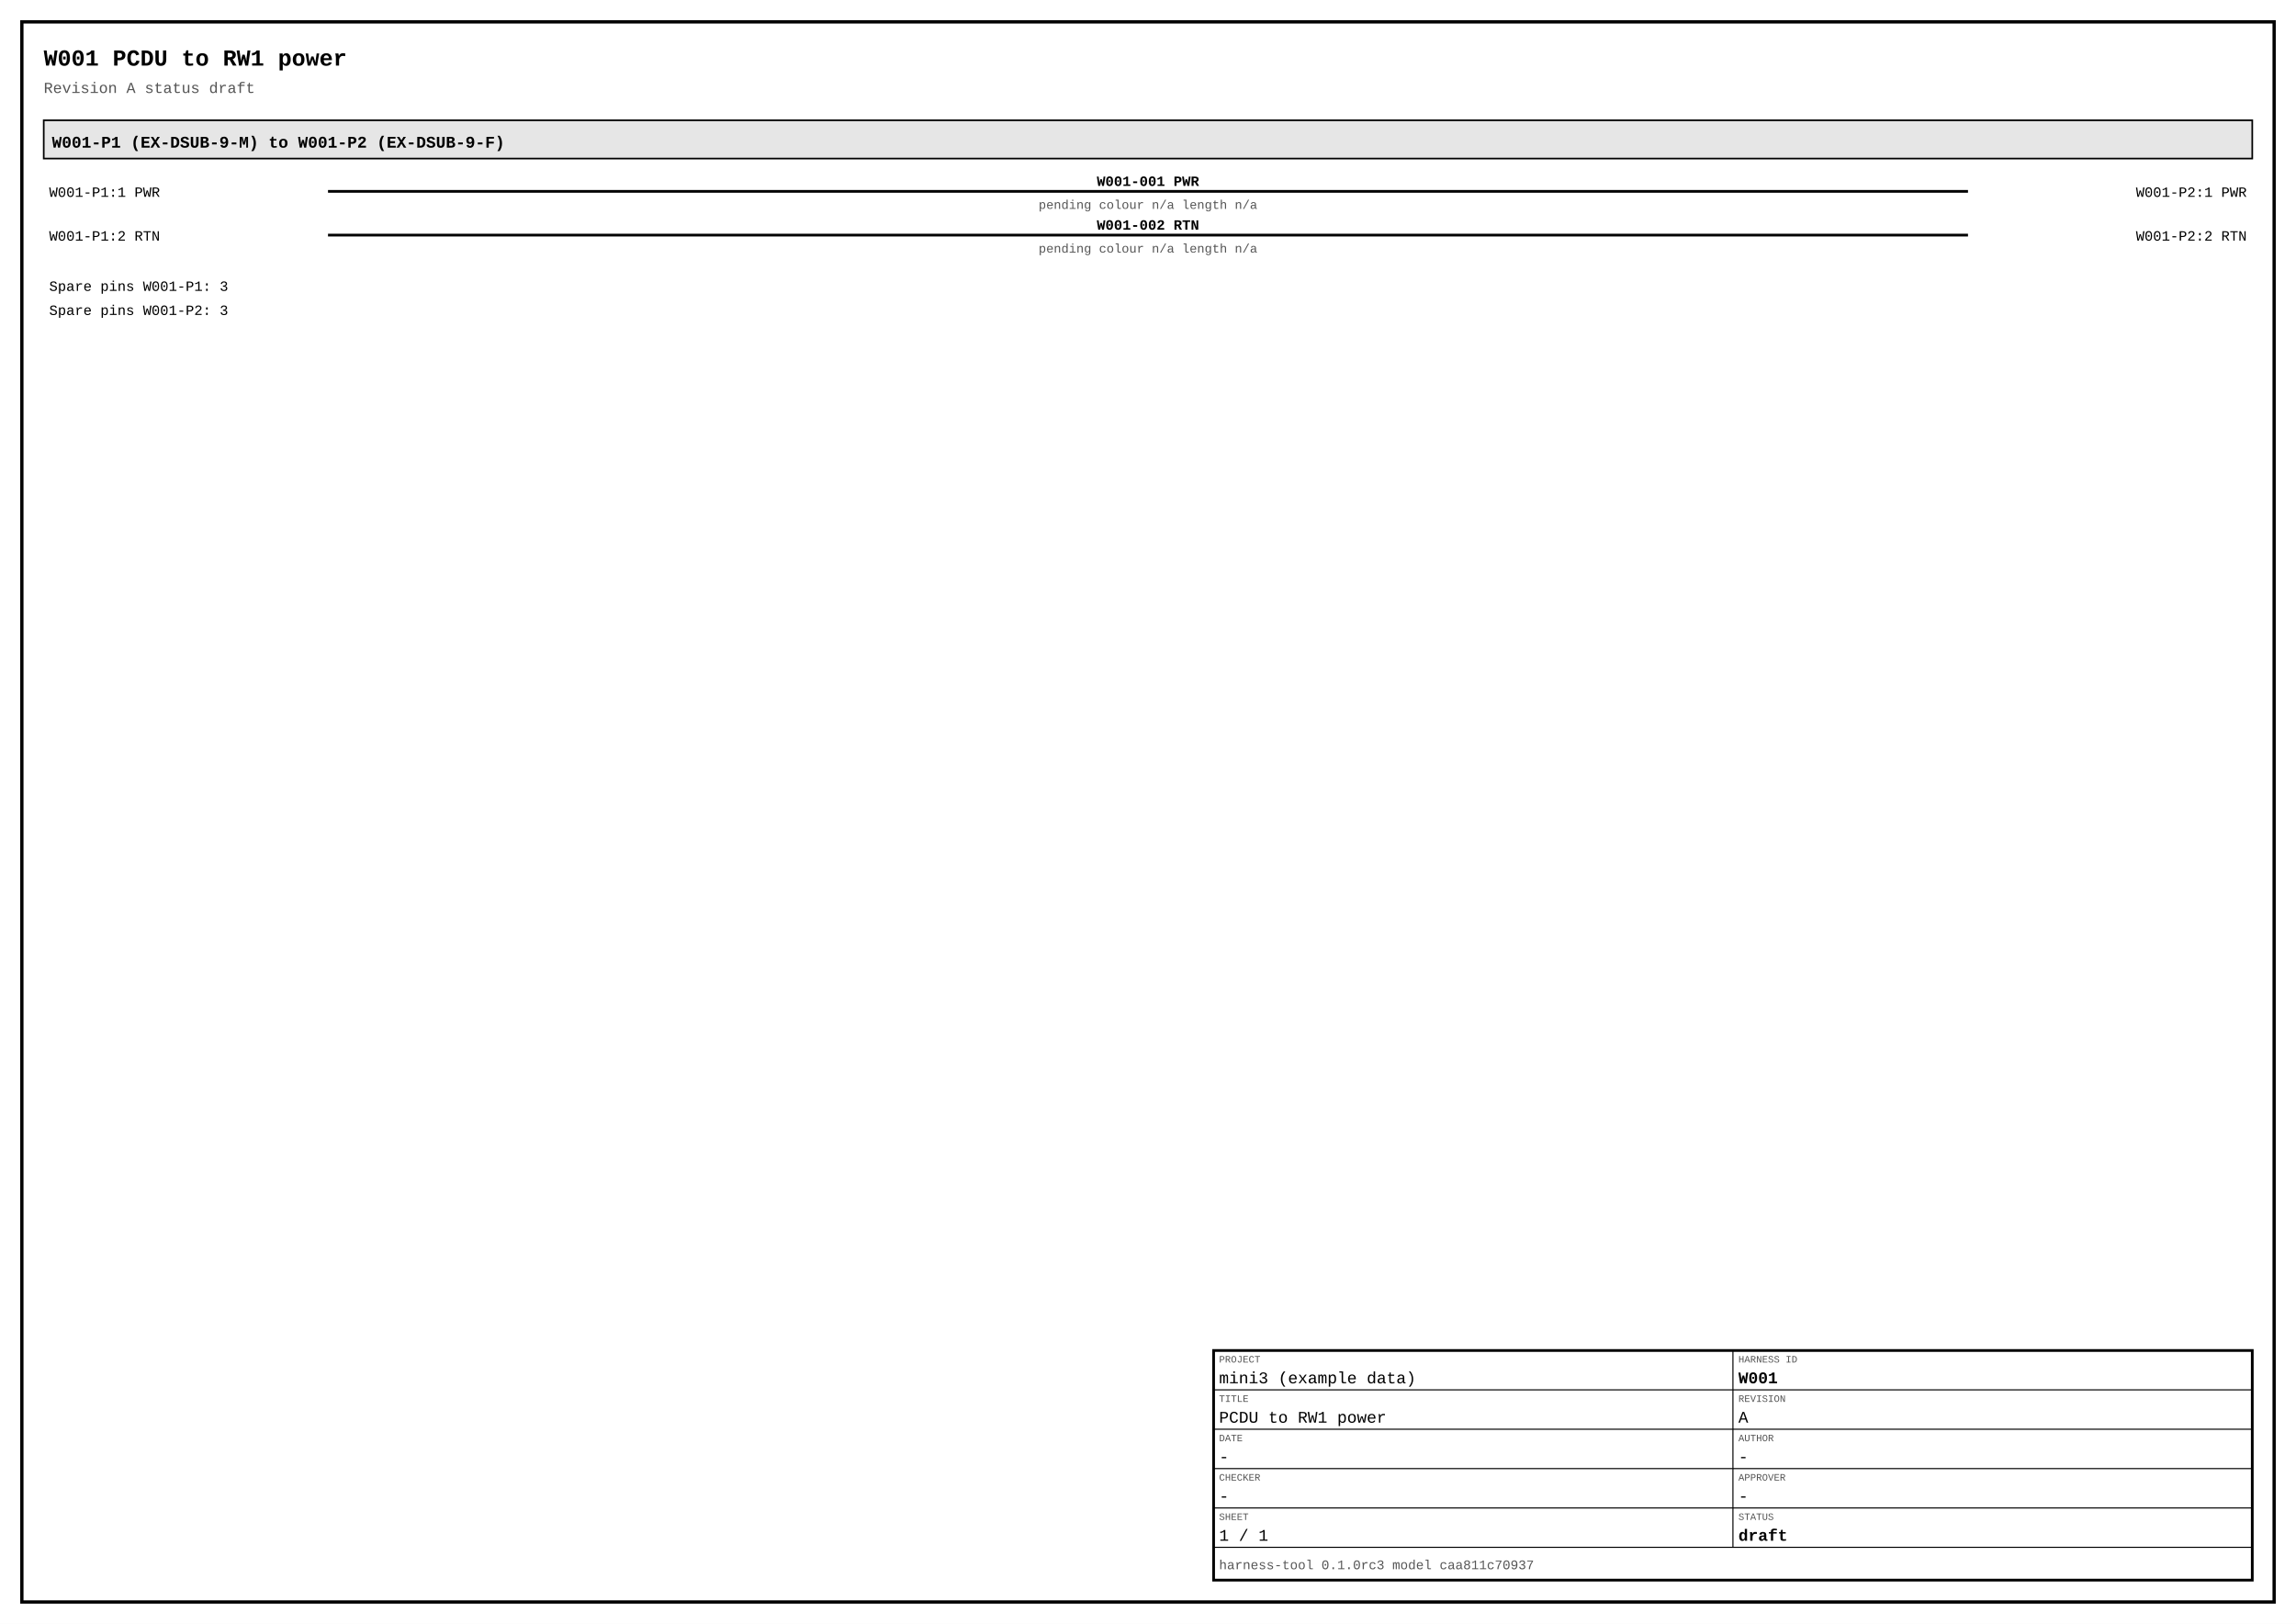
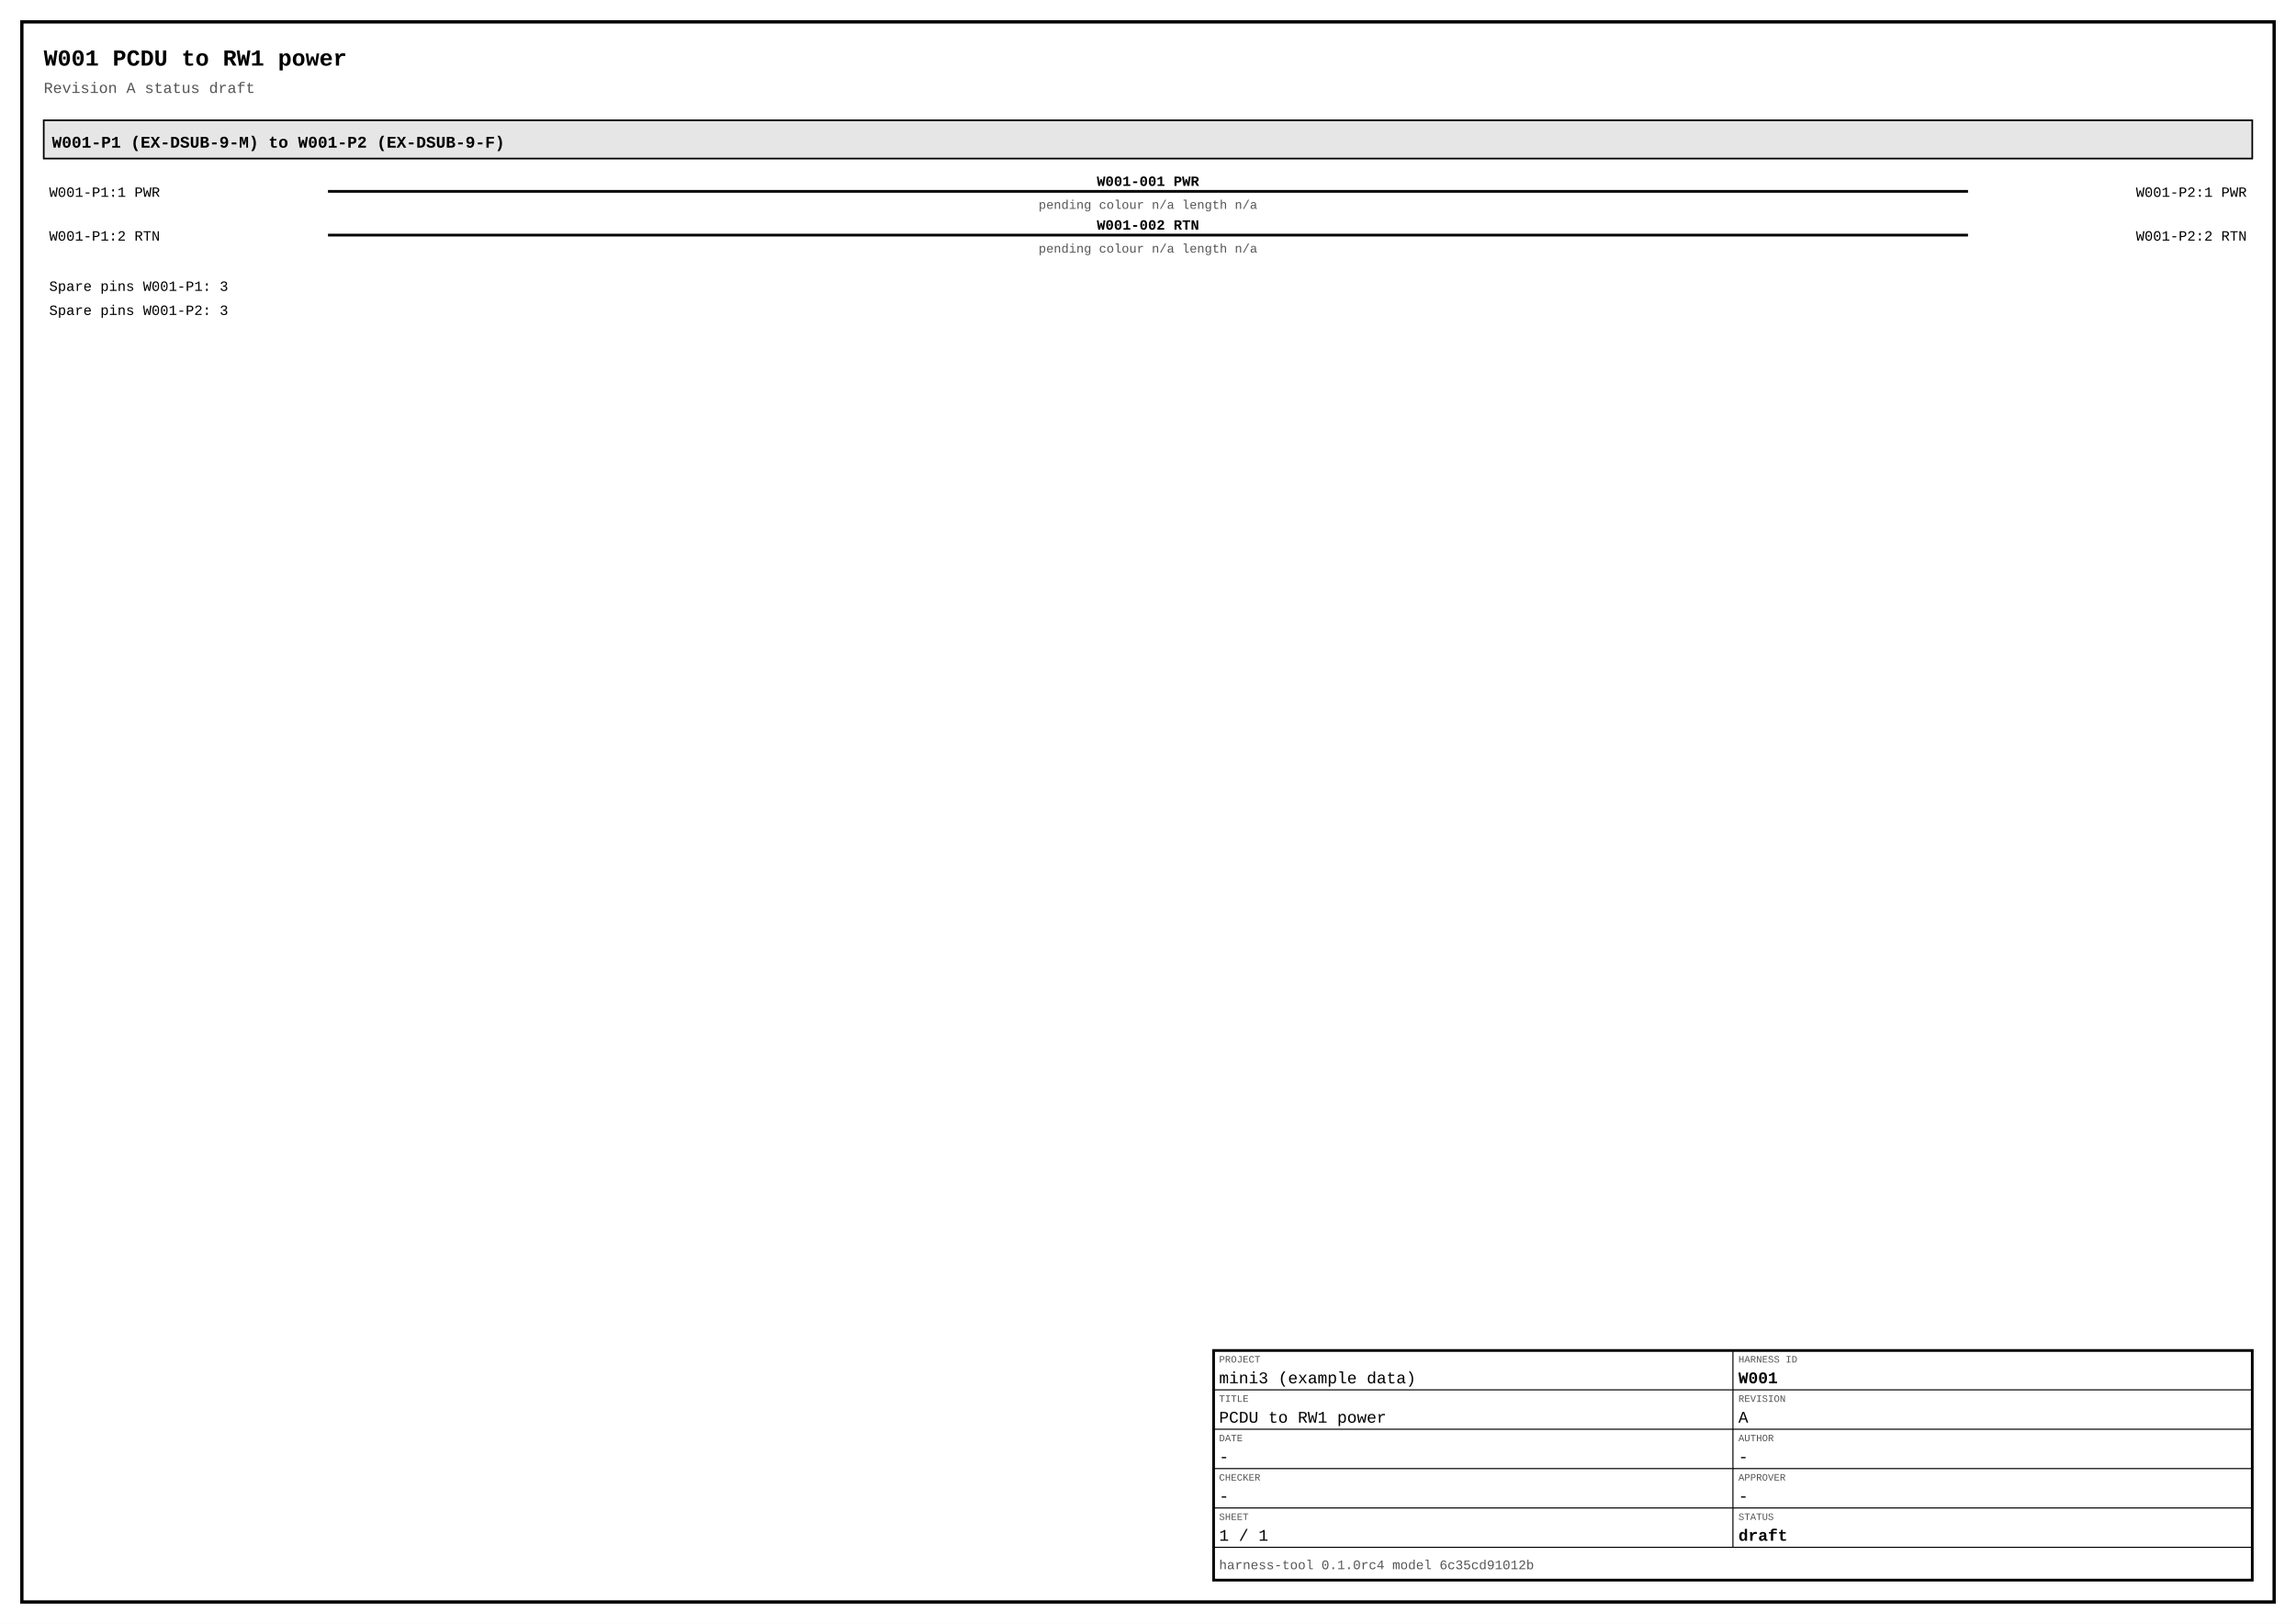
<svg xmlns="http://www.w3.org/2000/svg" width="420mm" height="297mm" viewBox="0 0 420 297" font-family="Courier New, Courier, monospace">
  <rect x="0" y="0" width="420" height="297" fill="#ffffff" />
  <rect x="4" y="4" width="412" height="289" fill="none" stroke="#000000" stroke-width="0.6" />
  <text x="8" y="12" font-size="4.2" font-weight="bold" text-anchor="start" fill="#000000">W001  PCDU to RW1 power</text>
  <text x="8" y="17" font-size="2.8" text-anchor="start" fill="#555555">Revision A  status draft</text>
  <rect x="8" y="22" width="404" height="7" fill="#e6e6e6" stroke="#000000" stroke-width="0.3" />
  <text x="9.5" y="27" font-size="3" font-weight="bold" text-anchor="start" fill="#000000">W001-P1 (EX-DSUB-9-M)  to  W001-P2 (EX-DSUB-9-F)</text>
  <text x="9" y="36" font-size="2.6" text-anchor="start" fill="#000000">W001-P1:1 PWR</text>
  <text x="411" y="36" font-size="2.6" text-anchor="end" fill="#000000">W001-P2:1 PWR</text>
  <line x1="60" y1="35" x2="360" y2="35" stroke="#000000" stroke-width="0.5" />
  <text x="210" y="34" font-size="2.6" font-weight="bold" text-anchor="middle" fill="#000000">W001-001  PWR</text>
  <text x="210" y="38.2" font-size="2.3" text-anchor="middle" fill="#555555">pending  colour n/a  length n/a  </text>
  <text x="9" y="44" font-size="2.6" text-anchor="start" fill="#000000">W001-P1:2 RTN</text>
  <text x="411" y="44" font-size="2.6" text-anchor="end" fill="#000000">W001-P2:2 RTN</text>
  <line x1="60" y1="43" x2="360" y2="43" stroke="#000000" stroke-width="0.5" />
  <text x="210" y="42" font-size="2.6" font-weight="bold" text-anchor="middle" fill="#000000">W001-002  RTN</text>
  <text x="210" y="46.2" font-size="2.3" text-anchor="middle" fill="#555555">pending  colour n/a  length n/a  </text>
  <text x="9" y="53.2" font-size="2.6" text-anchor="start" fill="#000000">Spare pins W001-P1: 3</text>
  <text x="9" y="57.6" font-size="2.6" text-anchor="start" fill="#000000">Spare pins W001-P2: 3</text>
  <rect x="222" y="247" width="190" height="42" fill="none" stroke="#000000" stroke-width="0.5" />
  <line x1="222" y1="247" x2="317" y2="247" stroke="#000000" stroke-width="0.2" />
  <text x="223" y="249.2" font-size="1.8" text-anchor="start" fill="#555555">PROJECT</text>
  <text x="223" y="253" font-size="3" text-anchor="start" fill="#000000">mini3 (example data)</text>
  <line x1="317" y1="247" x2="412" y2="247" stroke="#000000" stroke-width="0.2" />
  <text x="318" y="249.2" font-size="1.8" text-anchor="start" fill="#555555">HARNESS ID</text>
  <text x="318" y="253" font-size="3" font-weight="bold" text-anchor="start" fill="#000000">W001</text>
  <line x1="222" y1="254.2" x2="317" y2="254.2" stroke="#000000" stroke-width="0.2" />
  <text x="223" y="256.4" font-size="1.8" text-anchor="start" fill="#555555">TITLE</text>
  <text x="223" y="260.2" font-size="3" text-anchor="start" fill="#000000">PCDU to RW1 power</text>
  <line x1="317" y1="254.2" x2="412" y2="254.2" stroke="#000000" stroke-width="0.2" />
  <text x="318" y="256.4" font-size="1.8" text-anchor="start" fill="#555555">REVISION</text>
  <text x="318" y="260.2" font-size="3" text-anchor="start" fill="#000000">A</text>
  <line x1="222" y1="261.4" x2="317" y2="261.4" stroke="#000000" stroke-width="0.2" />
  <text x="223" y="263.6" font-size="1.8" text-anchor="start" fill="#555555">DATE</text>
  <text x="223" y="267.4" font-size="3" text-anchor="start" fill="#000000">-</text>
  <line x1="317" y1="261.4" x2="412" y2="261.4" stroke="#000000" stroke-width="0.2" />
  <text x="318" y="263.6" font-size="1.8" text-anchor="start" fill="#555555">AUTHOR</text>
  <text x="318" y="267.4" font-size="3" text-anchor="start" fill="#000000">-</text>
  <line x1="222" y1="268.6" x2="317" y2="268.6" stroke="#000000" stroke-width="0.2" />
  <text x="223" y="270.8" font-size="1.8" text-anchor="start" fill="#555555">CHECKER</text>
  <text x="223" y="274.6" font-size="3" text-anchor="start" fill="#000000">-</text>
  <line x1="317" y1="268.6" x2="412" y2="268.6" stroke="#000000" stroke-width="0.2" />
  <text x="318" y="270.8" font-size="1.8" text-anchor="start" fill="#555555">APPROVER</text>
  <text x="318" y="274.6" font-size="3" text-anchor="start" fill="#000000">-</text>
  <line x1="222" y1="275.8" x2="317" y2="275.8" stroke="#000000" stroke-width="0.2" />
  <text x="223" y="278" font-size="1.8" text-anchor="start" fill="#555555">SHEET</text>
  <text x="223" y="281.8" font-size="3" text-anchor="start" fill="#000000">1 / 1</text>
  <line x1="317" y1="275.8" x2="412" y2="275.8" stroke="#000000" stroke-width="0.2" />
  <text x="318" y="278" font-size="1.8" text-anchor="start" fill="#555555">STATUS</text>
  <text x="318" y="281.8" font-size="3" font-weight="bold" text-anchor="start" fill="#000000">draft</text>
  <line x1="317" y1="247" x2="317" y2="283" stroke="#000000" stroke-width="0.2" />
  <line x1="222" y1="283" x2="412" y2="283" stroke="#000000" stroke-width="0.2" />
-   <text x="223" y="287" font-size="2.4" text-anchor="start" fill="#555555">harness-tool 0.1.0rc3 model caa811c70937</text>
+   <text x="223" y="287" font-size="2.4" text-anchor="start" fill="#555555">harness-tool 0.1.0rc4 model 6c35cd91012b</text>
</svg>
